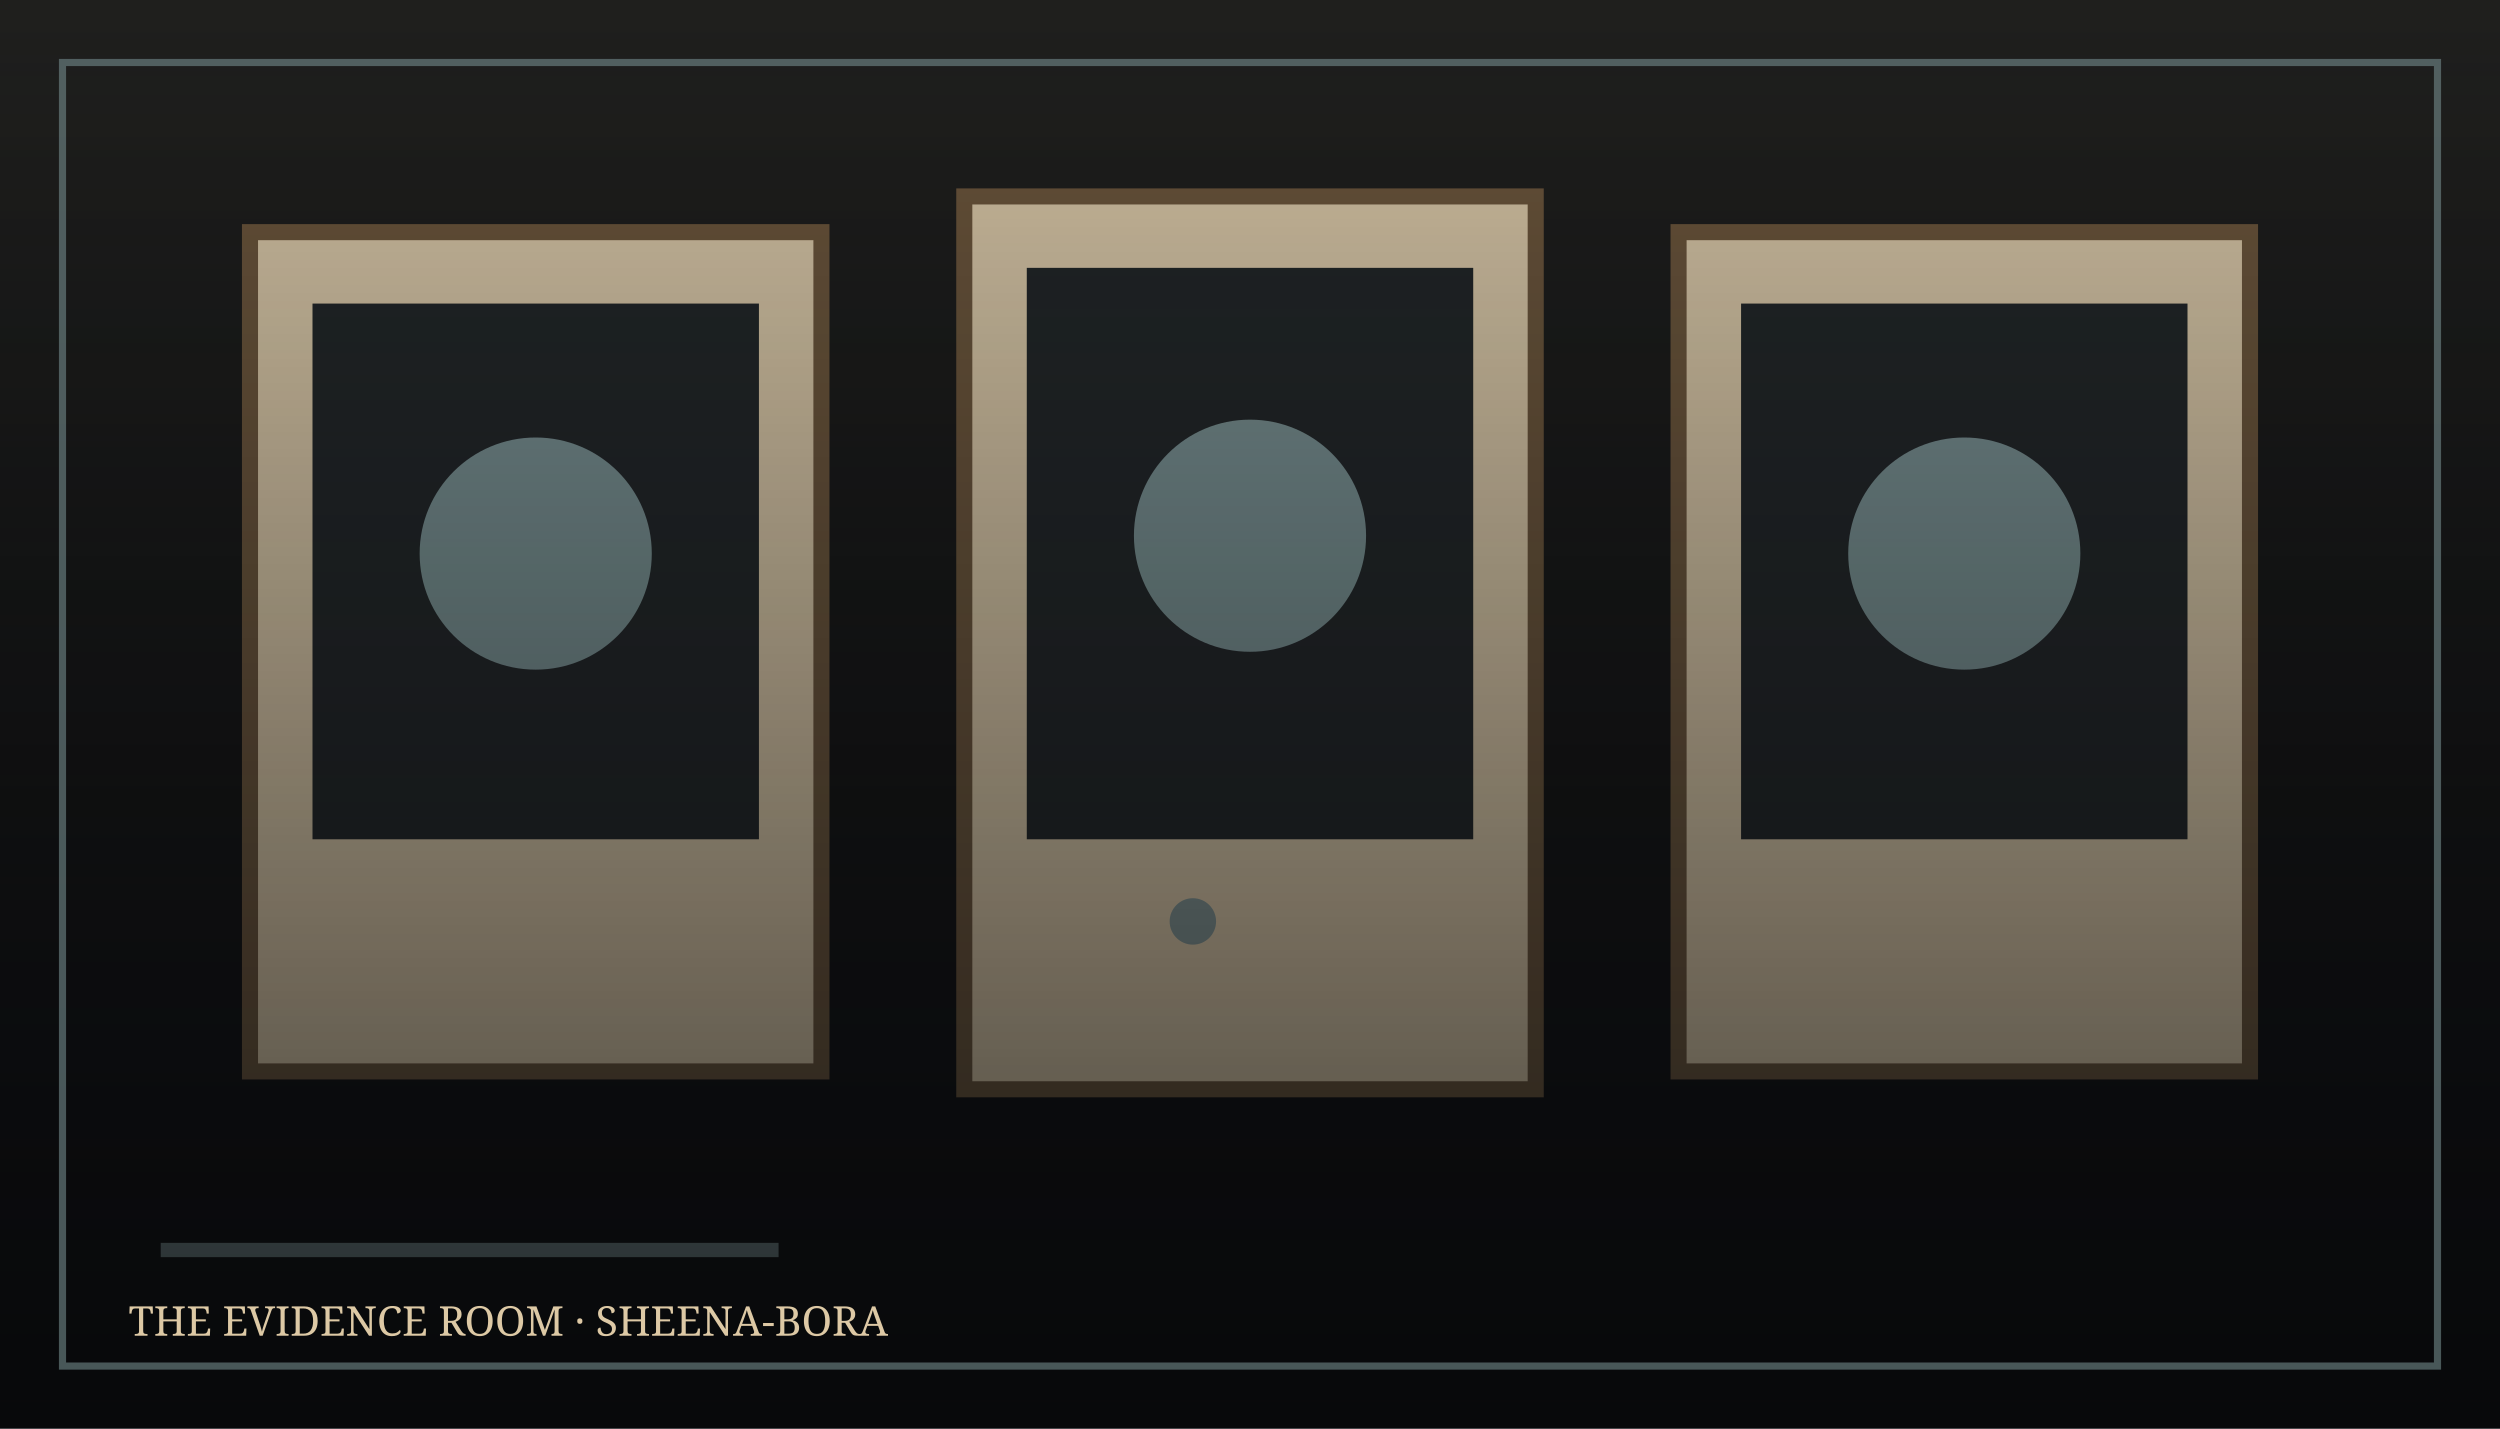
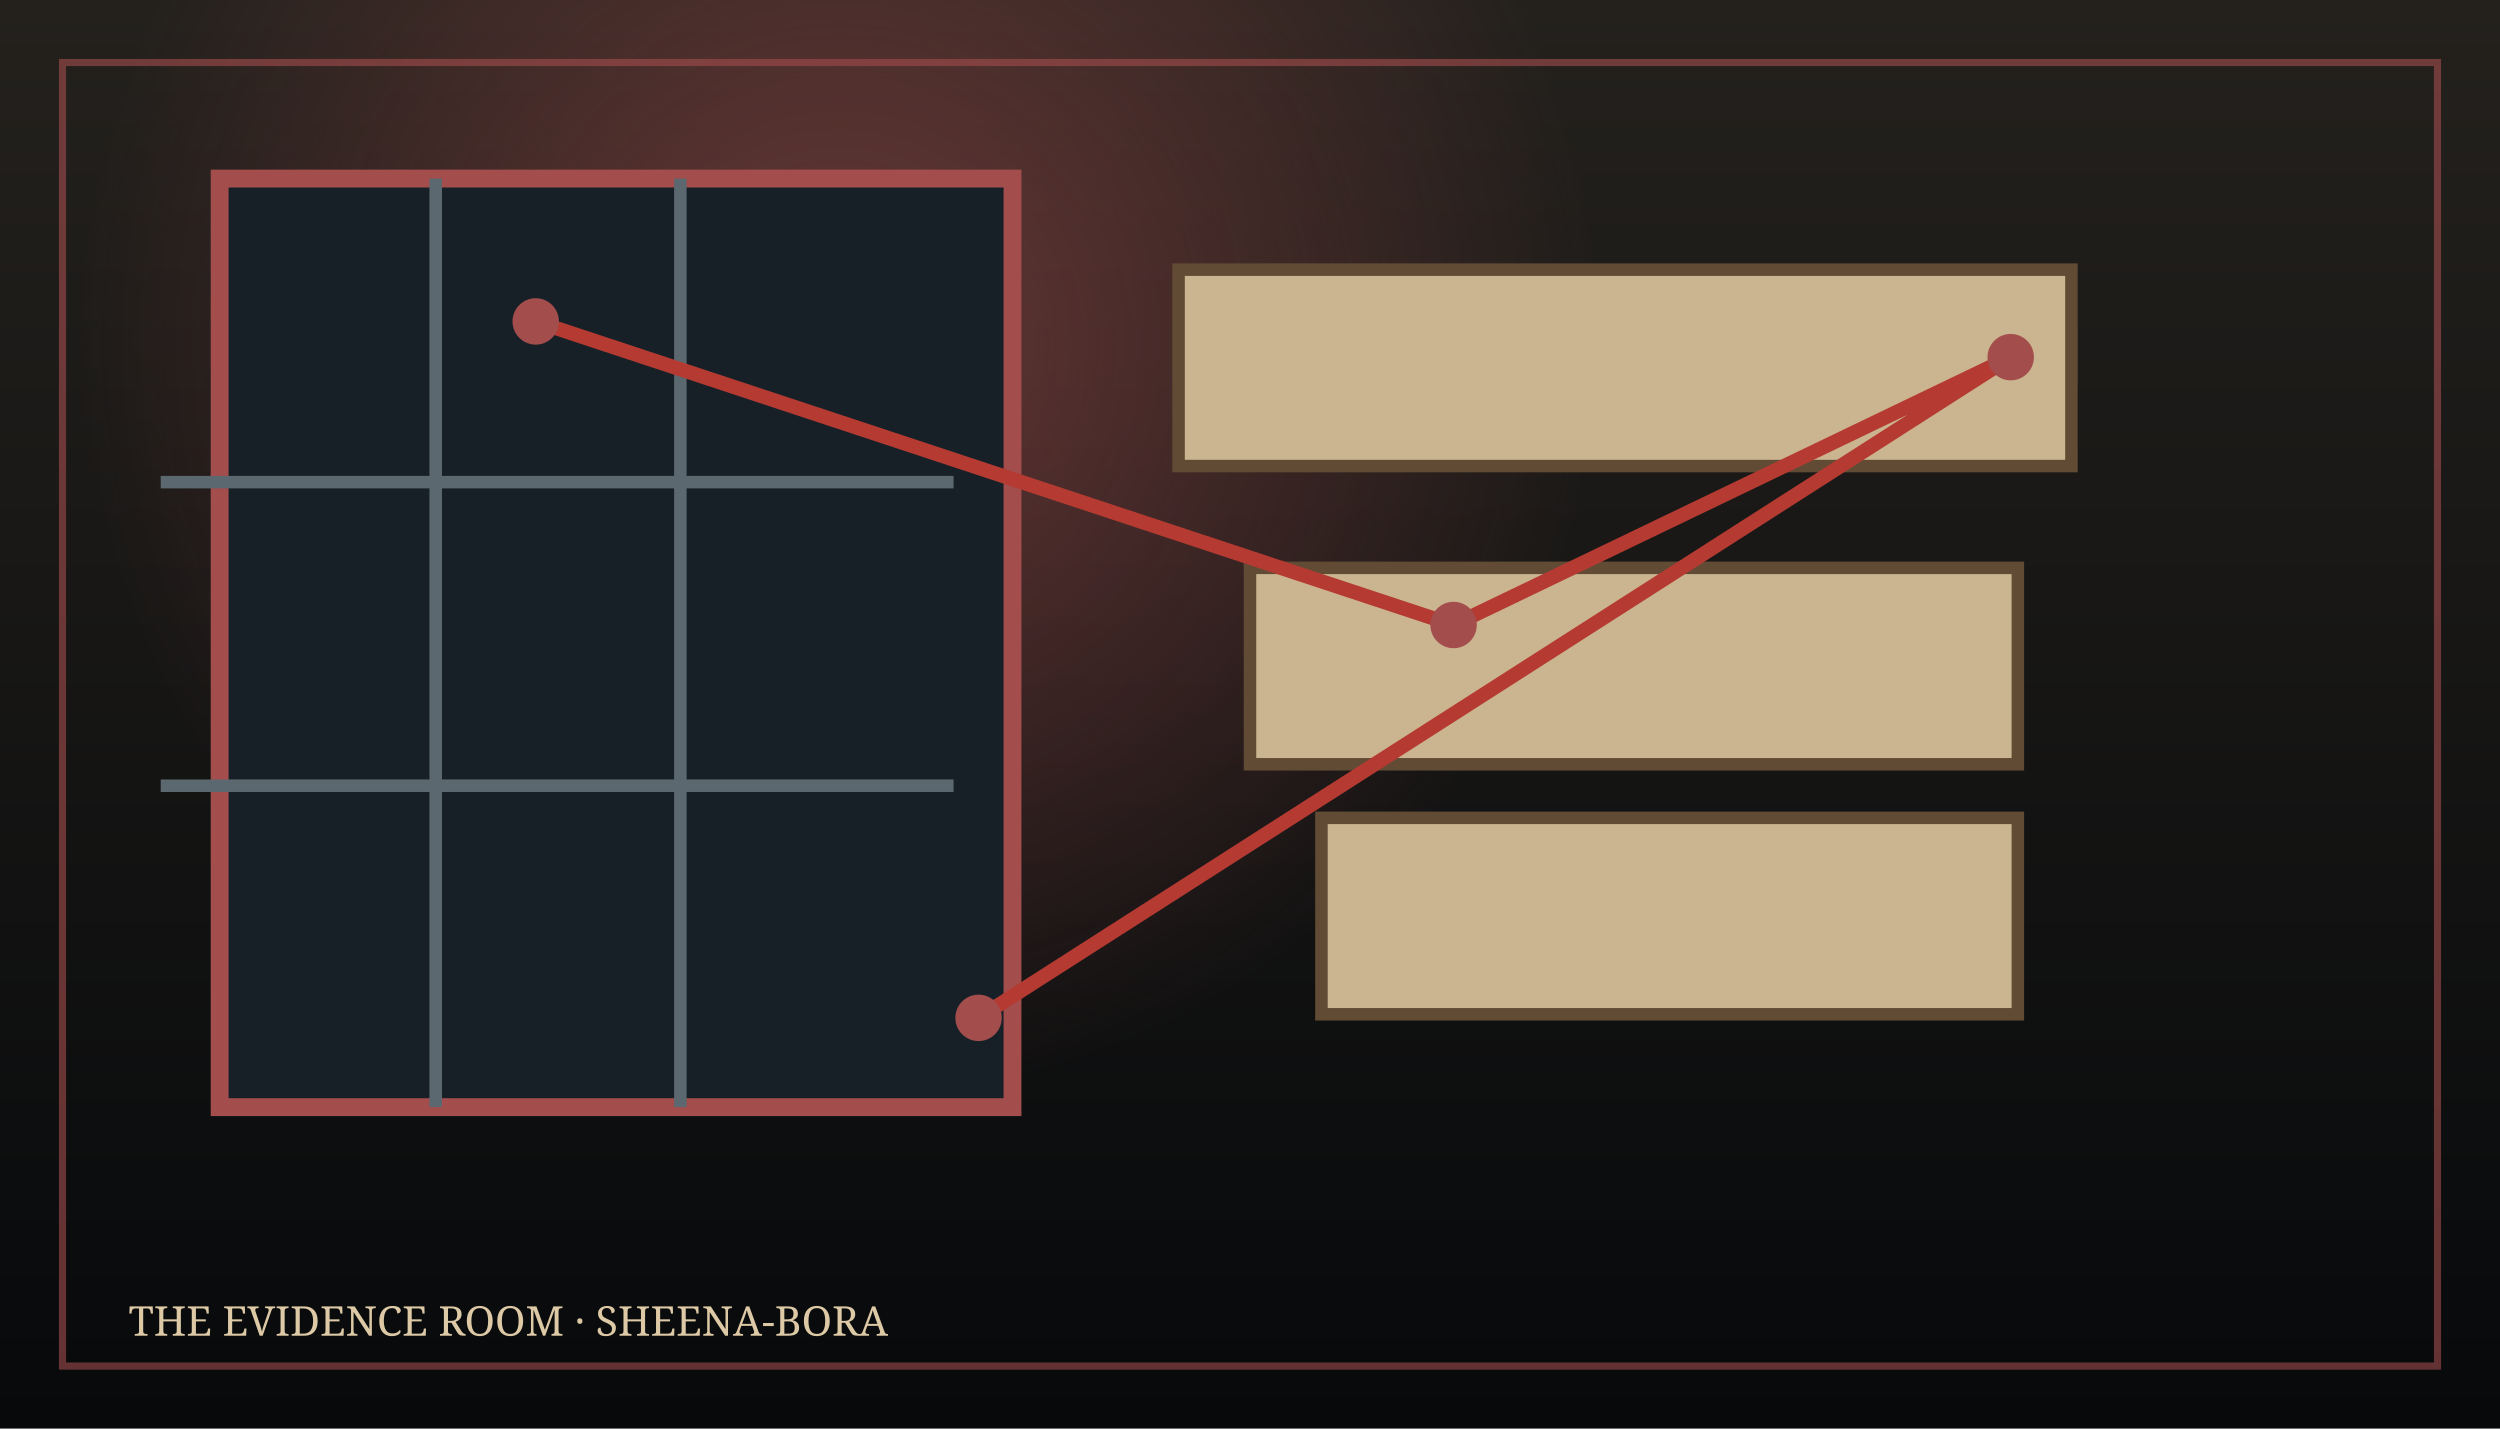
<svg xmlns="http://www.w3.org/2000/svg" viewBox="0 0 1400 800">
  <defs>
    <linearGradient id="bg" x2="0" y2="1">
-       <stop stop-color="#20201e" />
-       <stop offset="1" stop-color="#08090b" />
+       <stop stop-color="#24211d" />
+       <stop offset="1" stop-color="#07090b" />
    </linearGradient>
-     <linearGradient id="shade" x2="0" y2="1">
-       <stop stop-color="#08090b" stop-opacity=".02" />
-       <stop offset="1" stop-color="#08090b" stop-opacity=".7" />
-     </linearGradient>
+     <radialGradient id="lamp">
+       <stop stop-color="#a34d4d" stop-opacity=".55" />
+       <stop offset="1" stop-color="#a34d4d" stop-opacity="0" />
+     </radialGradient>
  </defs>
  <rect width="1400" height="800" fill="url(#bg)" />
-   <g fill="#d1c0a1" stroke="#675239" stroke-width="9">
-     <rect x="140" y="130" width="320" height="470" />
-     <rect x="540" y="110" width="320" height="500" />
-     <rect x="940" y="130" width="320" height="470" />
+   <circle cx="470" cy="191" r="430" fill="url(#lamp)" />
+   <rect x="123" y="100" width="444" height="520" fill="#182027" stroke="#a34d4d" stroke-width="10" />
+   <g stroke="#5b6870" stroke-width="7">
+     <path d="M244 100V620M381 100V620M90 270H534M90 440H534" />
  </g>
-   <g fill="#202426">
-     <rect x="175" y="170" width="250" height="300" />
-     <rect x="575" y="150" width="250" height="320" />
-     <rect x="975" y="170" width="250" height="300" />
+   <g fill="#cbb590" stroke="#614b34" stroke-width="7">
+     <rect x="660" y="151" width="500" height="110" />
+     <rect x="700" y="318" width="430" height="110" />
+     <rect x="740" y="458" width="390" height="110" />
  </g>
-   <g fill="#748b8c">
-     <circle cx="300" cy="310" r="65" />
-     <circle cx="700" cy="300" r="65" />
-     <circle cx="1100" cy="310" r="65" />
+   <path d="M300 180L814 350L1126 200L548 570" stroke="#b43a32" stroke-width="8" fill="none" />
+   <g fill="#a34d4d">
+     <circle cx="300" cy="180" r="13" />
+     <circle cx="814" cy="350" r="13" />
+     <circle cx="1126" cy="200" r="13" />
+     <circle cx="548" cy="570" r="13" />
  </g>
-   <g fill="#748b8c" opacity=".9">
-     <circle cx="668" cy="516" r="13" />
-     <path d="M90 700h346" stroke="#748b8c" stroke-width="8" />
-   </g>
-   <rect width="1400" height="800" fill="url(#shade)" />
-   <rect x="35" y="35" width="1330" height="730" fill="none" stroke="#748b8c" stroke-opacity=".6" stroke-width="4" />
+   <rect x="35" y="35" width="1330" height="730" fill="none" stroke="#a34d4d" stroke-opacity=".6" stroke-width="4" />
  <text x="72" y="748" fill="#ddc9a5" font-family="Georgia,serif" font-size="23">THE EVIDENCE ROOM · SHEENA-BORA</text>
</svg>
